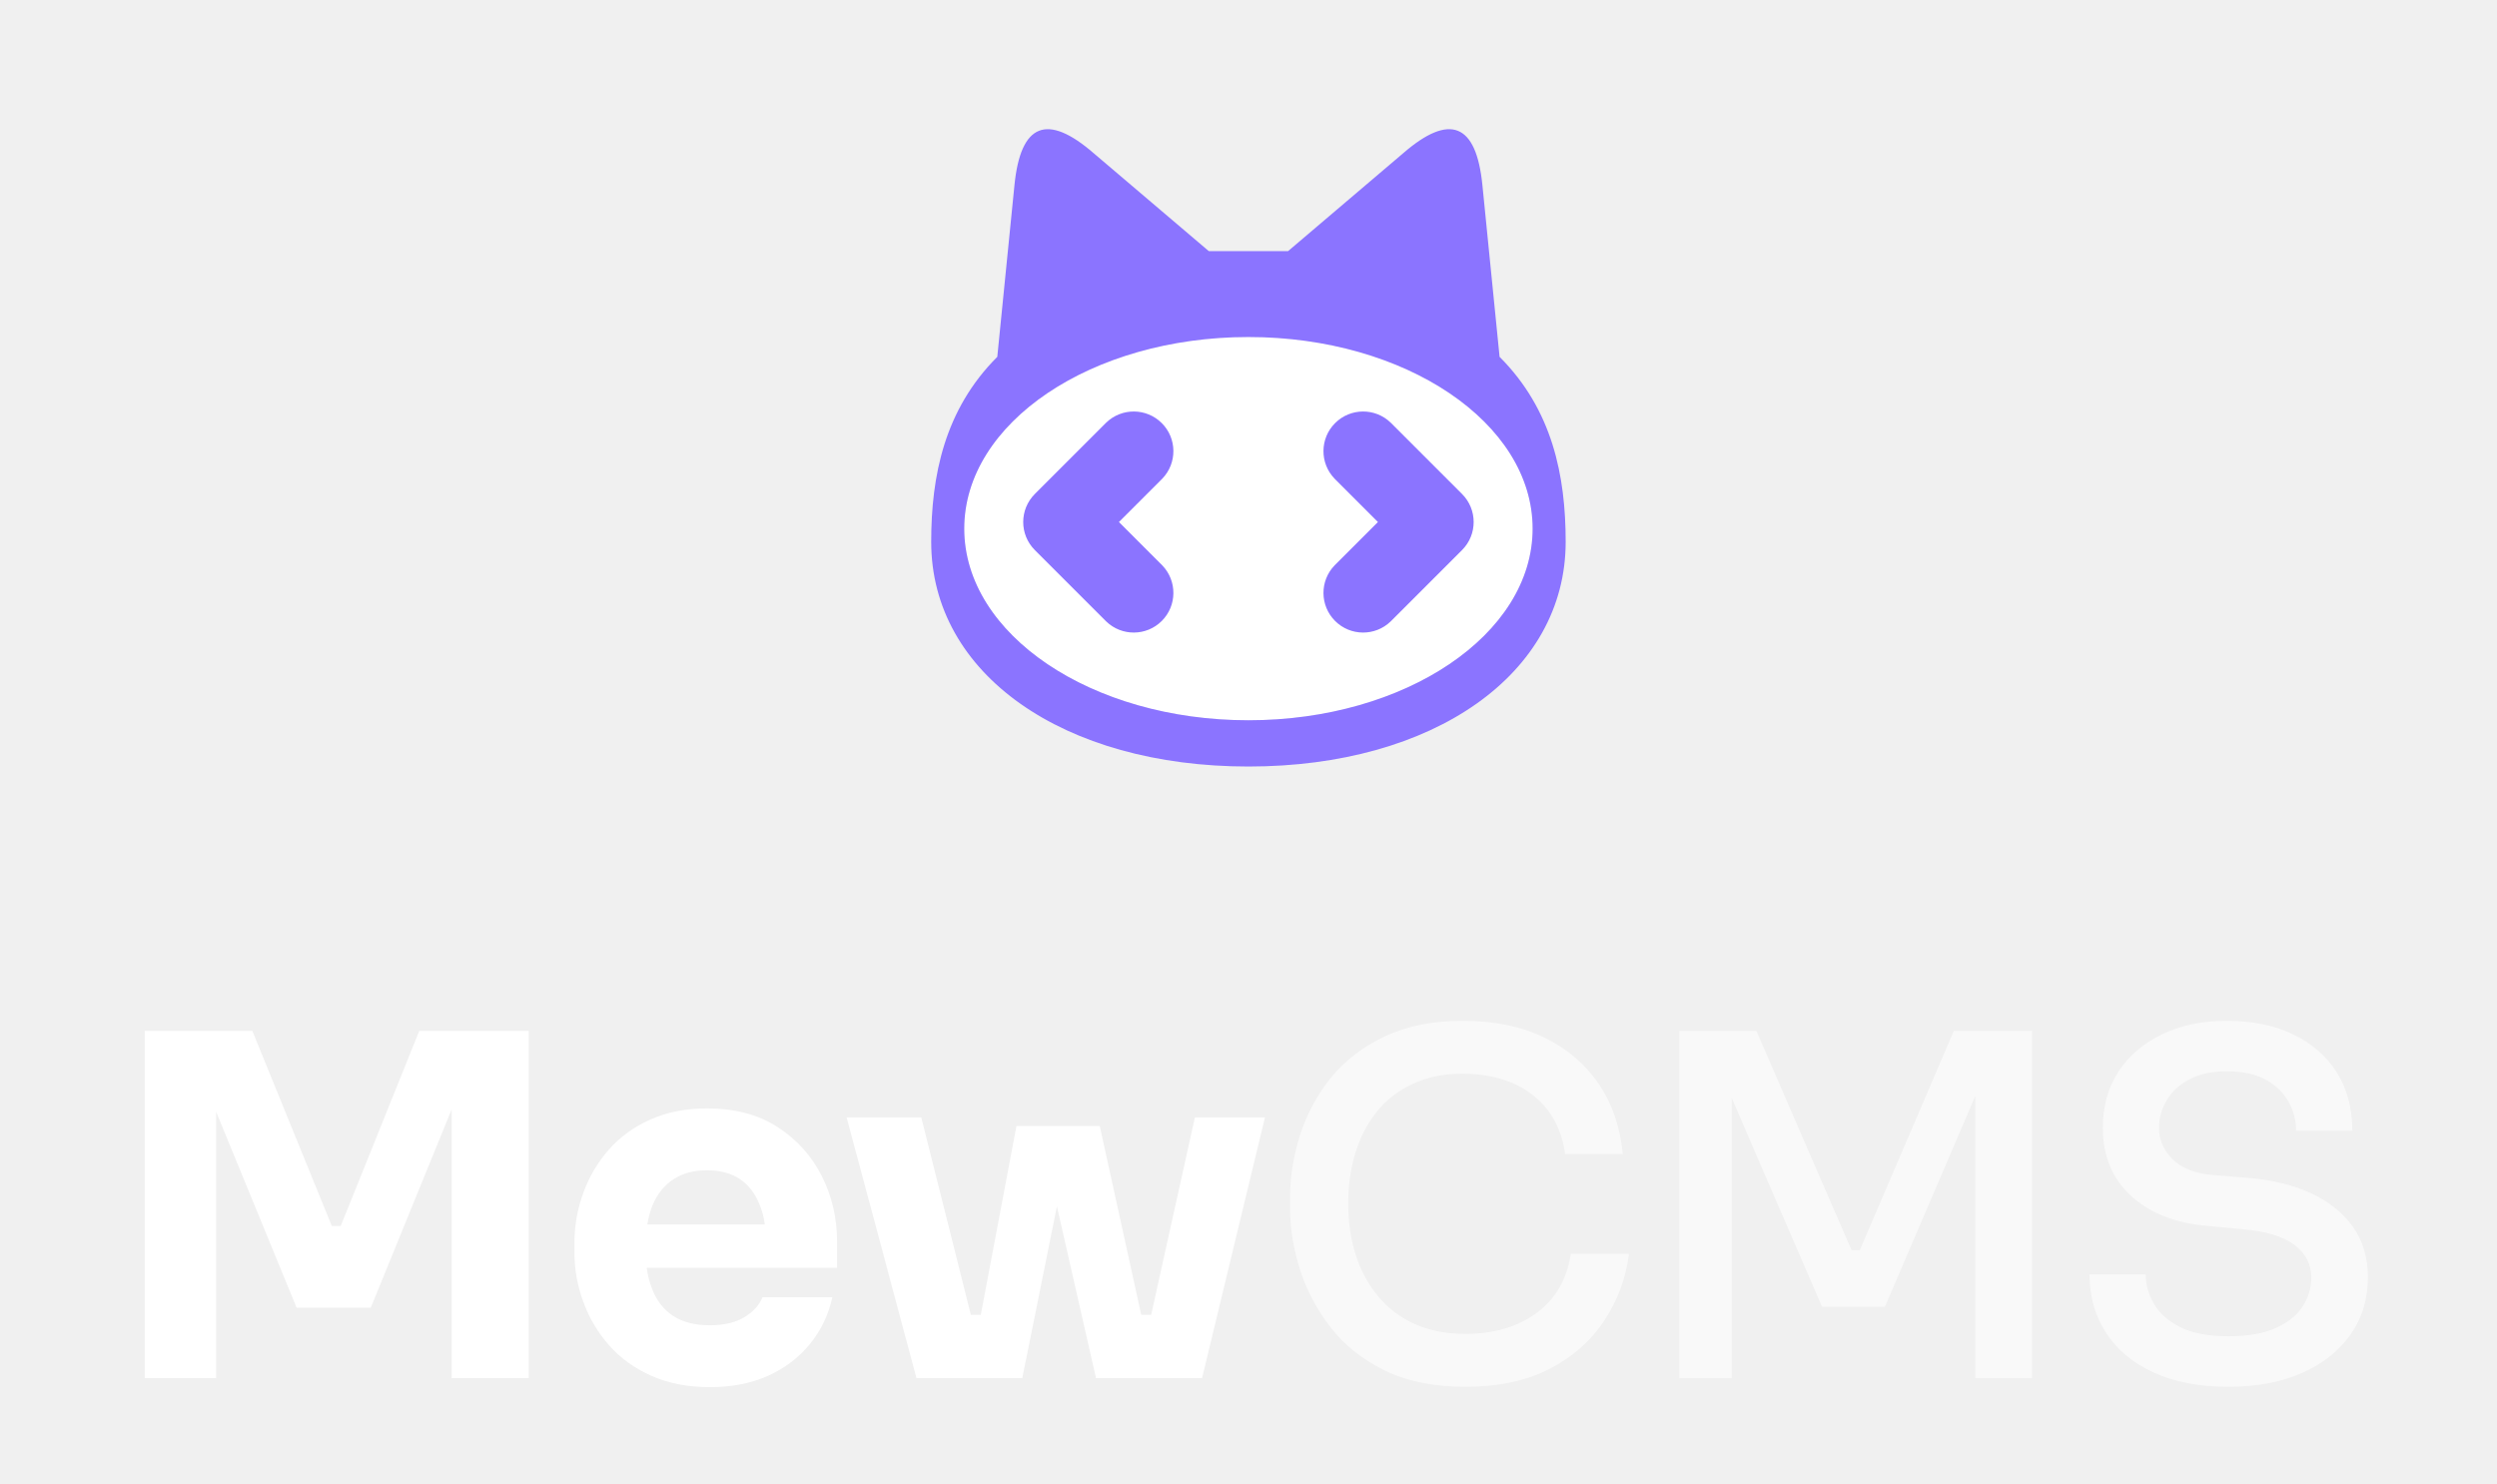
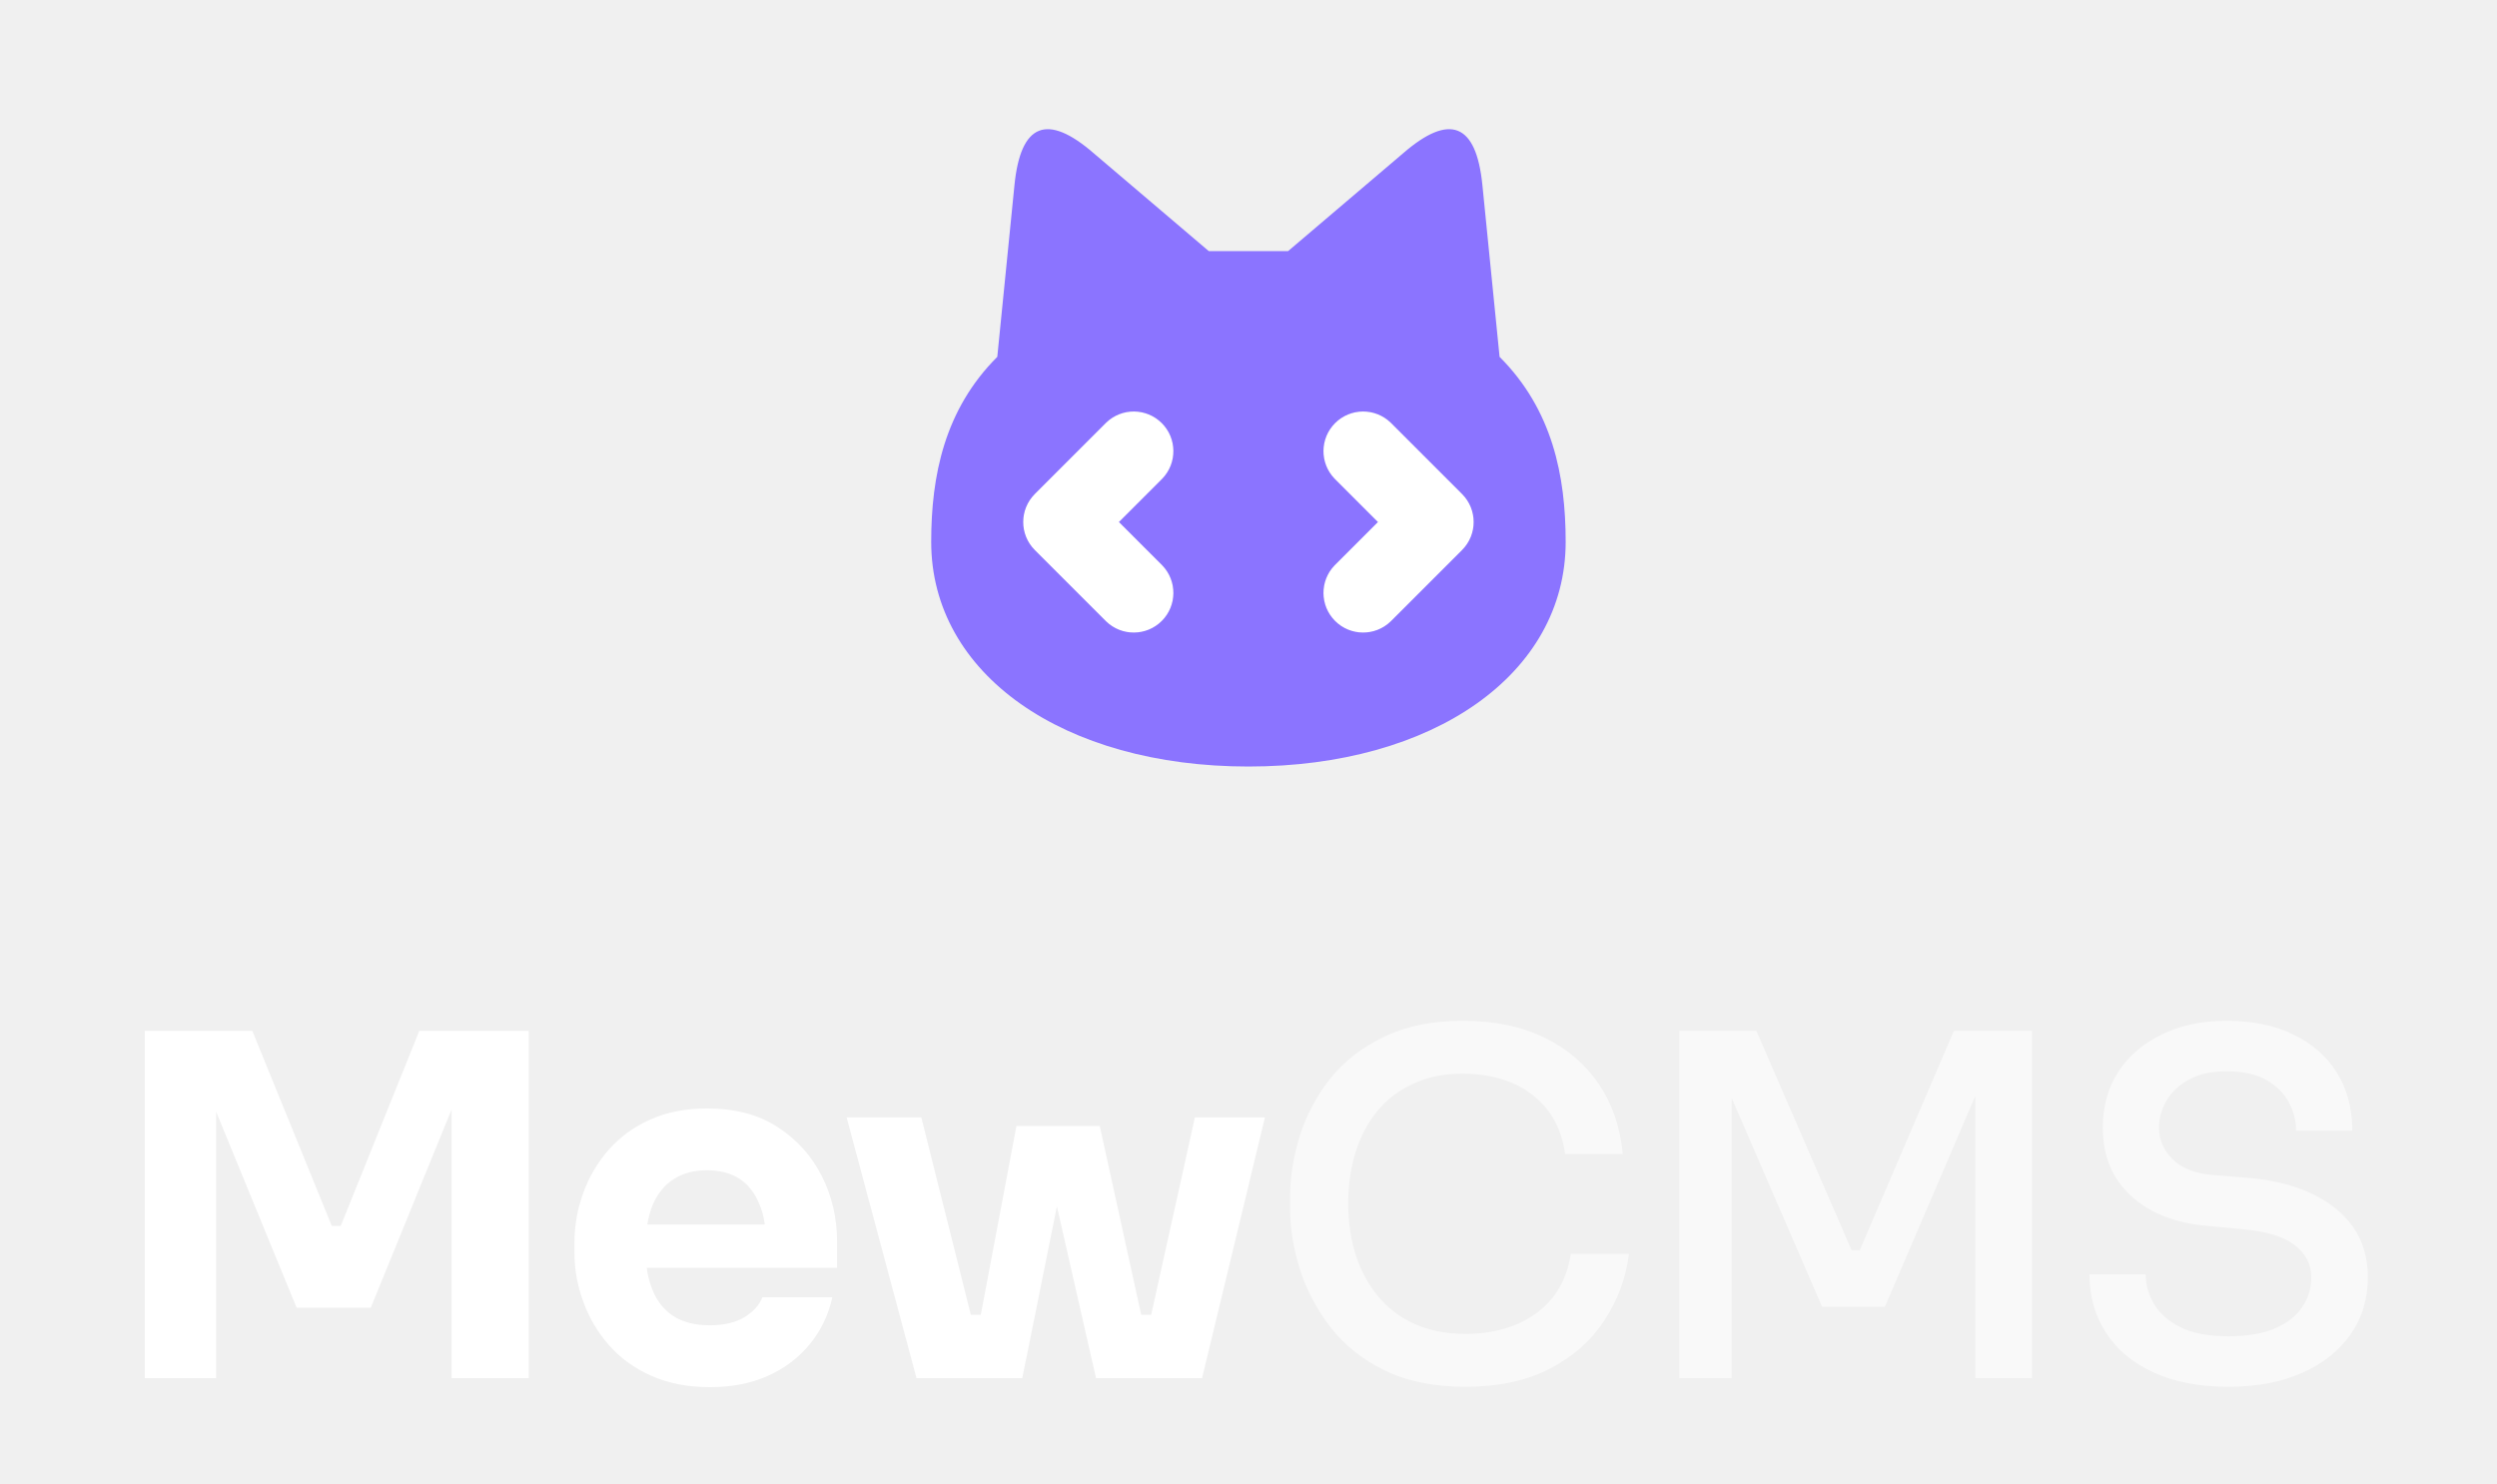
<svg xmlns="http://www.w3.org/2000/svg" width="188.91" height="112.28" viewBox="0 0 188.91 112.28" role="img">
-   <path fill="#FFFFFF" transform="translate(62.45 0)" d="M10.5 40A21.5 14.5 0 0 1 53.5 40A21.5 14.5 0 0 1 10.5 40Z" />
-   <path fill="#8B74FF" fill-rule="evenodd" transform="translate(62.45 0)" d="M13 27L14.3 14Q15 7 20.3 11.6L29 19H35L43.7 11.6Q49 7 49.7 14L51 27C55 31 56 36 56 41C56 51 46 58 32 58C18 58 8 51 8 41C8 36 9 31 13 27ZM10.5 40A21.5 14.5 0 0 1 53.5 40A21.5 14.5 0 0 1 10.5 40ZM25.481 36.221L22.203 39.5L25.481 42.779A3 3 0 0 1 21.239 47.021L15.839 41.621A3 3 0 0 1 15.839 37.379L21.239 31.979A3 3 0 0 1 25.481 36.221ZM38.519 36.221L41.797 39.5L38.519 42.779A3 3 0 0 0 42.761 47.021L48.161 41.621A3 3 0 0 0 48.161 37.379L42.761 31.979A3 3 0 0 0 38.519 36.221Z" />
+   <path fill="#FFFFFF" transform="translate(62.45 0)" d="M25.481 36.221L22.203 39.5L25.481 42.779A3 3 0 0 1 21.239 47.021L15.839 41.621A3 3 0 0 1 15.839 37.379L21.239 31.979A3 3 0 0 1 25.481 36.221ZM38.519 36.221L41.797 39.5L38.519 42.779A3 3 0 0 0 42.761 47.021L48.161 41.621A3 3 0 0 0 48.161 37.379L42.761 31.979A3 3 0 0 0 38.519 36.221Z" />
+   <path fill="#8B74FF" fill-rule="evenodd" transform="translate(62.45 0)" d="M13 27L14.3 14Q15 7 20.3 11.6L29 19H35L43.7 11.6Q49 7 49.7 14L51 27C55 31 56 36 56 41C56 51 46 58 32 58C18 58 8 51 8 41C8 36 9 31 13 27ZM25.481 36.221L22.203 39.5L25.481 42.779A3 3 0 0 1 21.239 47.021L15.839 41.621A3 3 0 0 1 15.839 37.379L21.239 31.979A3 3 0 0 1 25.481 36.221ZM38.519 36.221L41.797 39.5L38.519 42.779A3 3 0 0 0 42.761 47.021L48.161 41.621A3 3 0 0 0 48.161 37.379L42.761 31.979A3 3 0 0 0 38.519 36.221Z" />
  <path fill="#FFFFFF" d="M10.95 104.28V78H19.09L25.1 92.76H25.78L31.72 78H40V104.28H34.17V83.94L28.05 98.95H22.44L16.35 84.12V104.28ZM53.72 104.96Q51.2 104.96 49.27 104.1Q47.35 103.24 46.07 101.78Q44.79 100.32 44.13 98.5Q43.46 96.68 43.46 94.78V94.06Q43.46 92.08 44.13 90.26Q44.79 88.44 46.05 87Q47.31 85.56 49.2 84.71Q51.09 83.87 53.5 83.87Q56.67 83.87 58.85 85.29Q61.03 86.71 62.18 89Q63.33 91.28 63.33 93.98V95.93H48.93Q49.04 96.79 49.33 97.51Q49.83 98.84 50.91 99.56Q51.99 100.28 53.72 100.28Q55.3 100.28 56.31 99.67Q57.32 99.06 57.68 98.16H62.97Q62.54 100.14 61.28 101.69Q60.02 103.24 58.11 104.1Q56.2 104.96 53.72 104.96ZM48.97 92.65H57.86Q57.75 91.82 57.46 91.14Q56.96 89.88 55.97 89.21Q54.98 88.55 53.5 88.55Q51.99 88.55 50.95 89.23Q49.9 89.92 49.36 91.21Q49.11 91.86 48.97 92.65ZM69.34 104.28 64.05 84.55H69.7L73.45 99.49H74.2L76.9 85.2H83.2L86.34 99.49H87.09L90.4 84.55H95.7L90.94 104.28H82.92L79.96 91.28L77.34 104.28Z" />
  <path fill="#FFFFFF" fill-opacity="0.6" d="M110.89 104.93Q107.29 104.93 104.75 103.69Q102.21 102.44 100.65 100.41Q99.08 98.38 98.34 96.02Q97.6 93.66 97.6 91.46V90.67Q97.6 88.26 98.36 85.88Q99.12 83.51 100.68 81.56Q102.25 79.62 104.75 78.43Q107.25 77.24 110.67 77.24Q114.24 77.24 116.83 78.5Q119.42 79.76 120.95 82.01Q122.48 84.26 122.77 87.32H118.41Q118.12 85.31 117.06 83.96Q116 82.61 114.36 81.92Q112.72 81.24 110.67 81.24Q108.55 81.24 106.91 82Q105.27 82.75 104.19 84.08Q103.11 85.42 102.55 87.2Q102 88.98 102 91.1Q102 93.12 102.55 94.9Q103.11 96.68 104.23 98.05Q105.34 99.42 107.02 100.18Q108.69 100.93 110.89 100.93Q114.06 100.93 116.22 99.37Q118.38 97.8 118.84 94.88H123.24Q122.88 97.66 121.36 99.94Q119.85 102.23 117.22 103.58Q114.6 104.93 110.89 104.93ZM127.05 104.28V78H132.88L140.08 94.6H140.7L147.82 78H153.73V104.28H149.44V82.93L142.6 98.88H137.85L131.01 83.08V104.28ZM168.63 104.93Q165.25 104.93 162.89 103.83Q160.53 102.73 159.31 100.81Q158.08 98.88 158.08 96.43H162.33Q162.33 97.55 162.94 98.63Q163.56 99.71 164.92 100.41Q166.29 101.11 168.63 101.11Q170.76 101.11 172.14 100.5Q173.53 99.89 174.19 98.88Q174.86 97.87 174.86 96.65Q174.86 95.14 173.56 94.18Q172.27 93.23 169.68 93.01L167.05 92.76Q163.41 92.47 161.25 90.51Q159.09 88.55 159.09 85.34Q159.09 82.9 160.26 81.1Q161.43 79.3 163.56 78.27Q165.68 77.24 168.49 77.24Q171.37 77.24 173.49 78.27Q175.62 79.3 176.79 81.15Q177.96 83 177.96 85.56H173.71Q173.71 84.41 173.15 83.38Q172.59 82.36 171.44 81.71Q170.29 81.06 168.49 81.06Q166.76 81.06 165.63 81.67Q164.49 82.28 163.92 83.26Q163.34 84.23 163.34 85.34Q163.34 86.68 164.35 87.7Q165.36 88.73 167.44 88.91L170.04 89.12Q172.81 89.34 174.84 90.29Q176.88 91.25 178.01 92.83Q179.14 94.42 179.14 96.65Q179.14 99.1 177.83 100.97Q176.52 102.84 174.16 103.88Q171.8 104.93 168.63 104.93Z" />
</svg>
